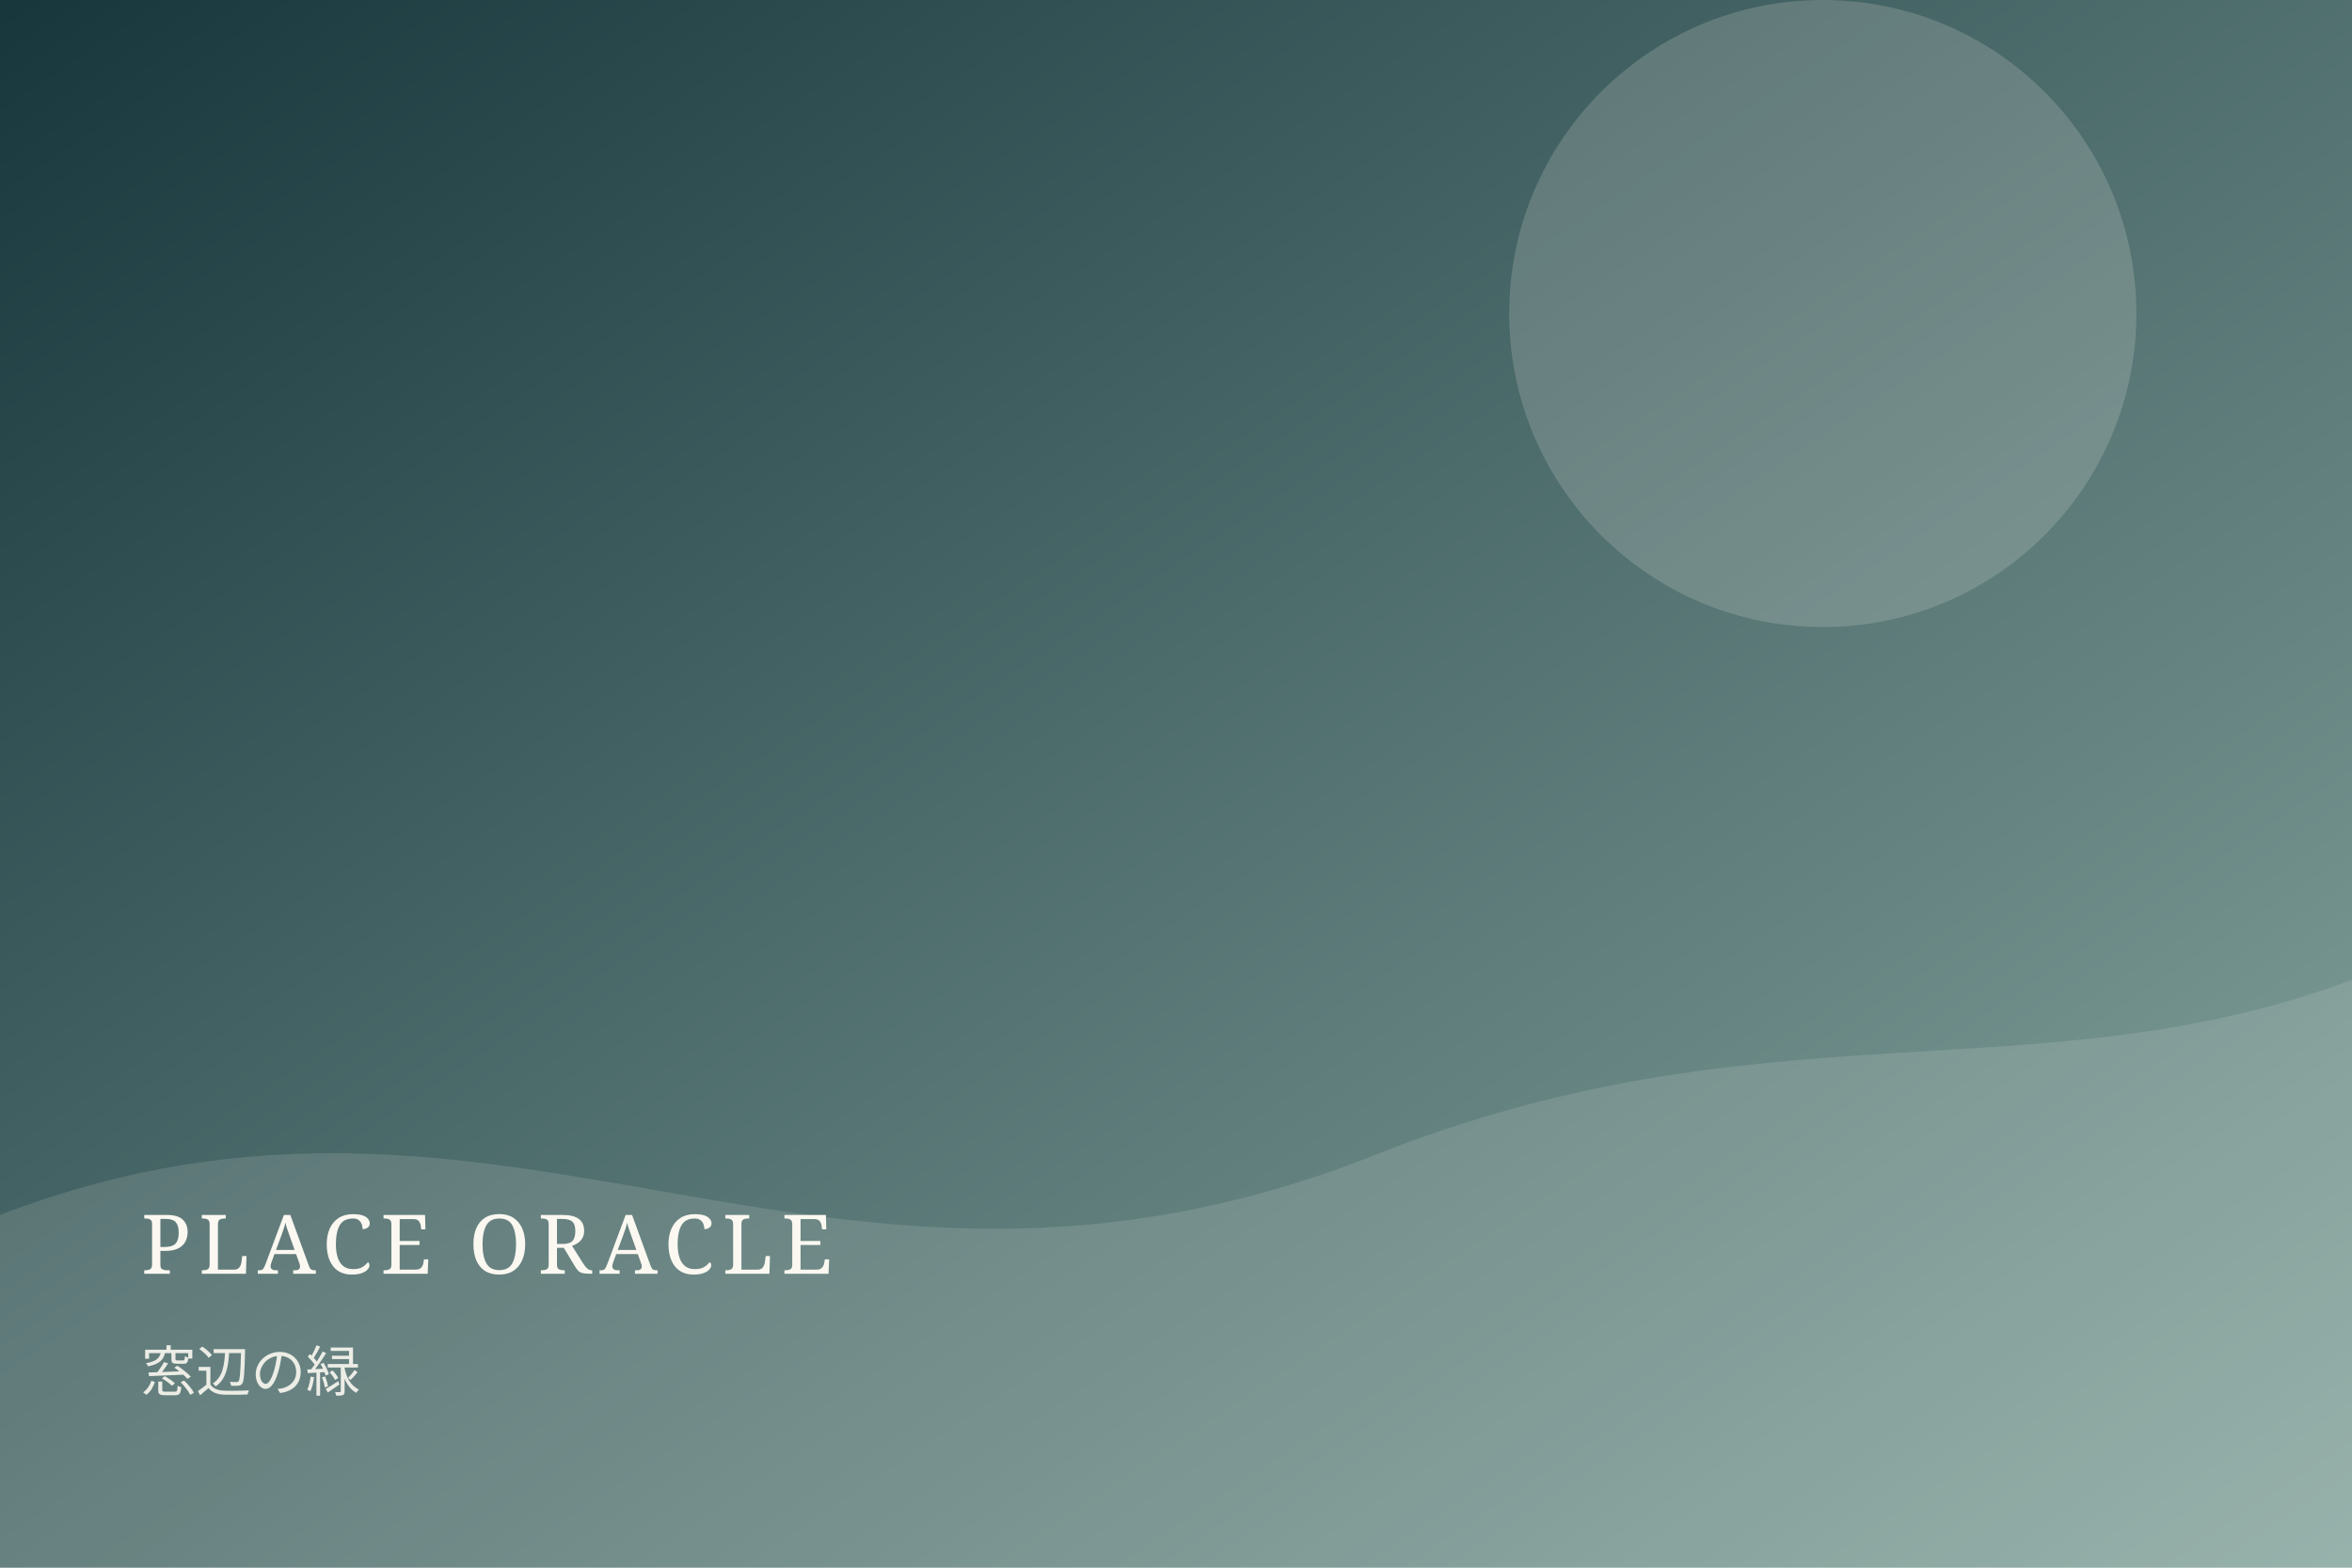
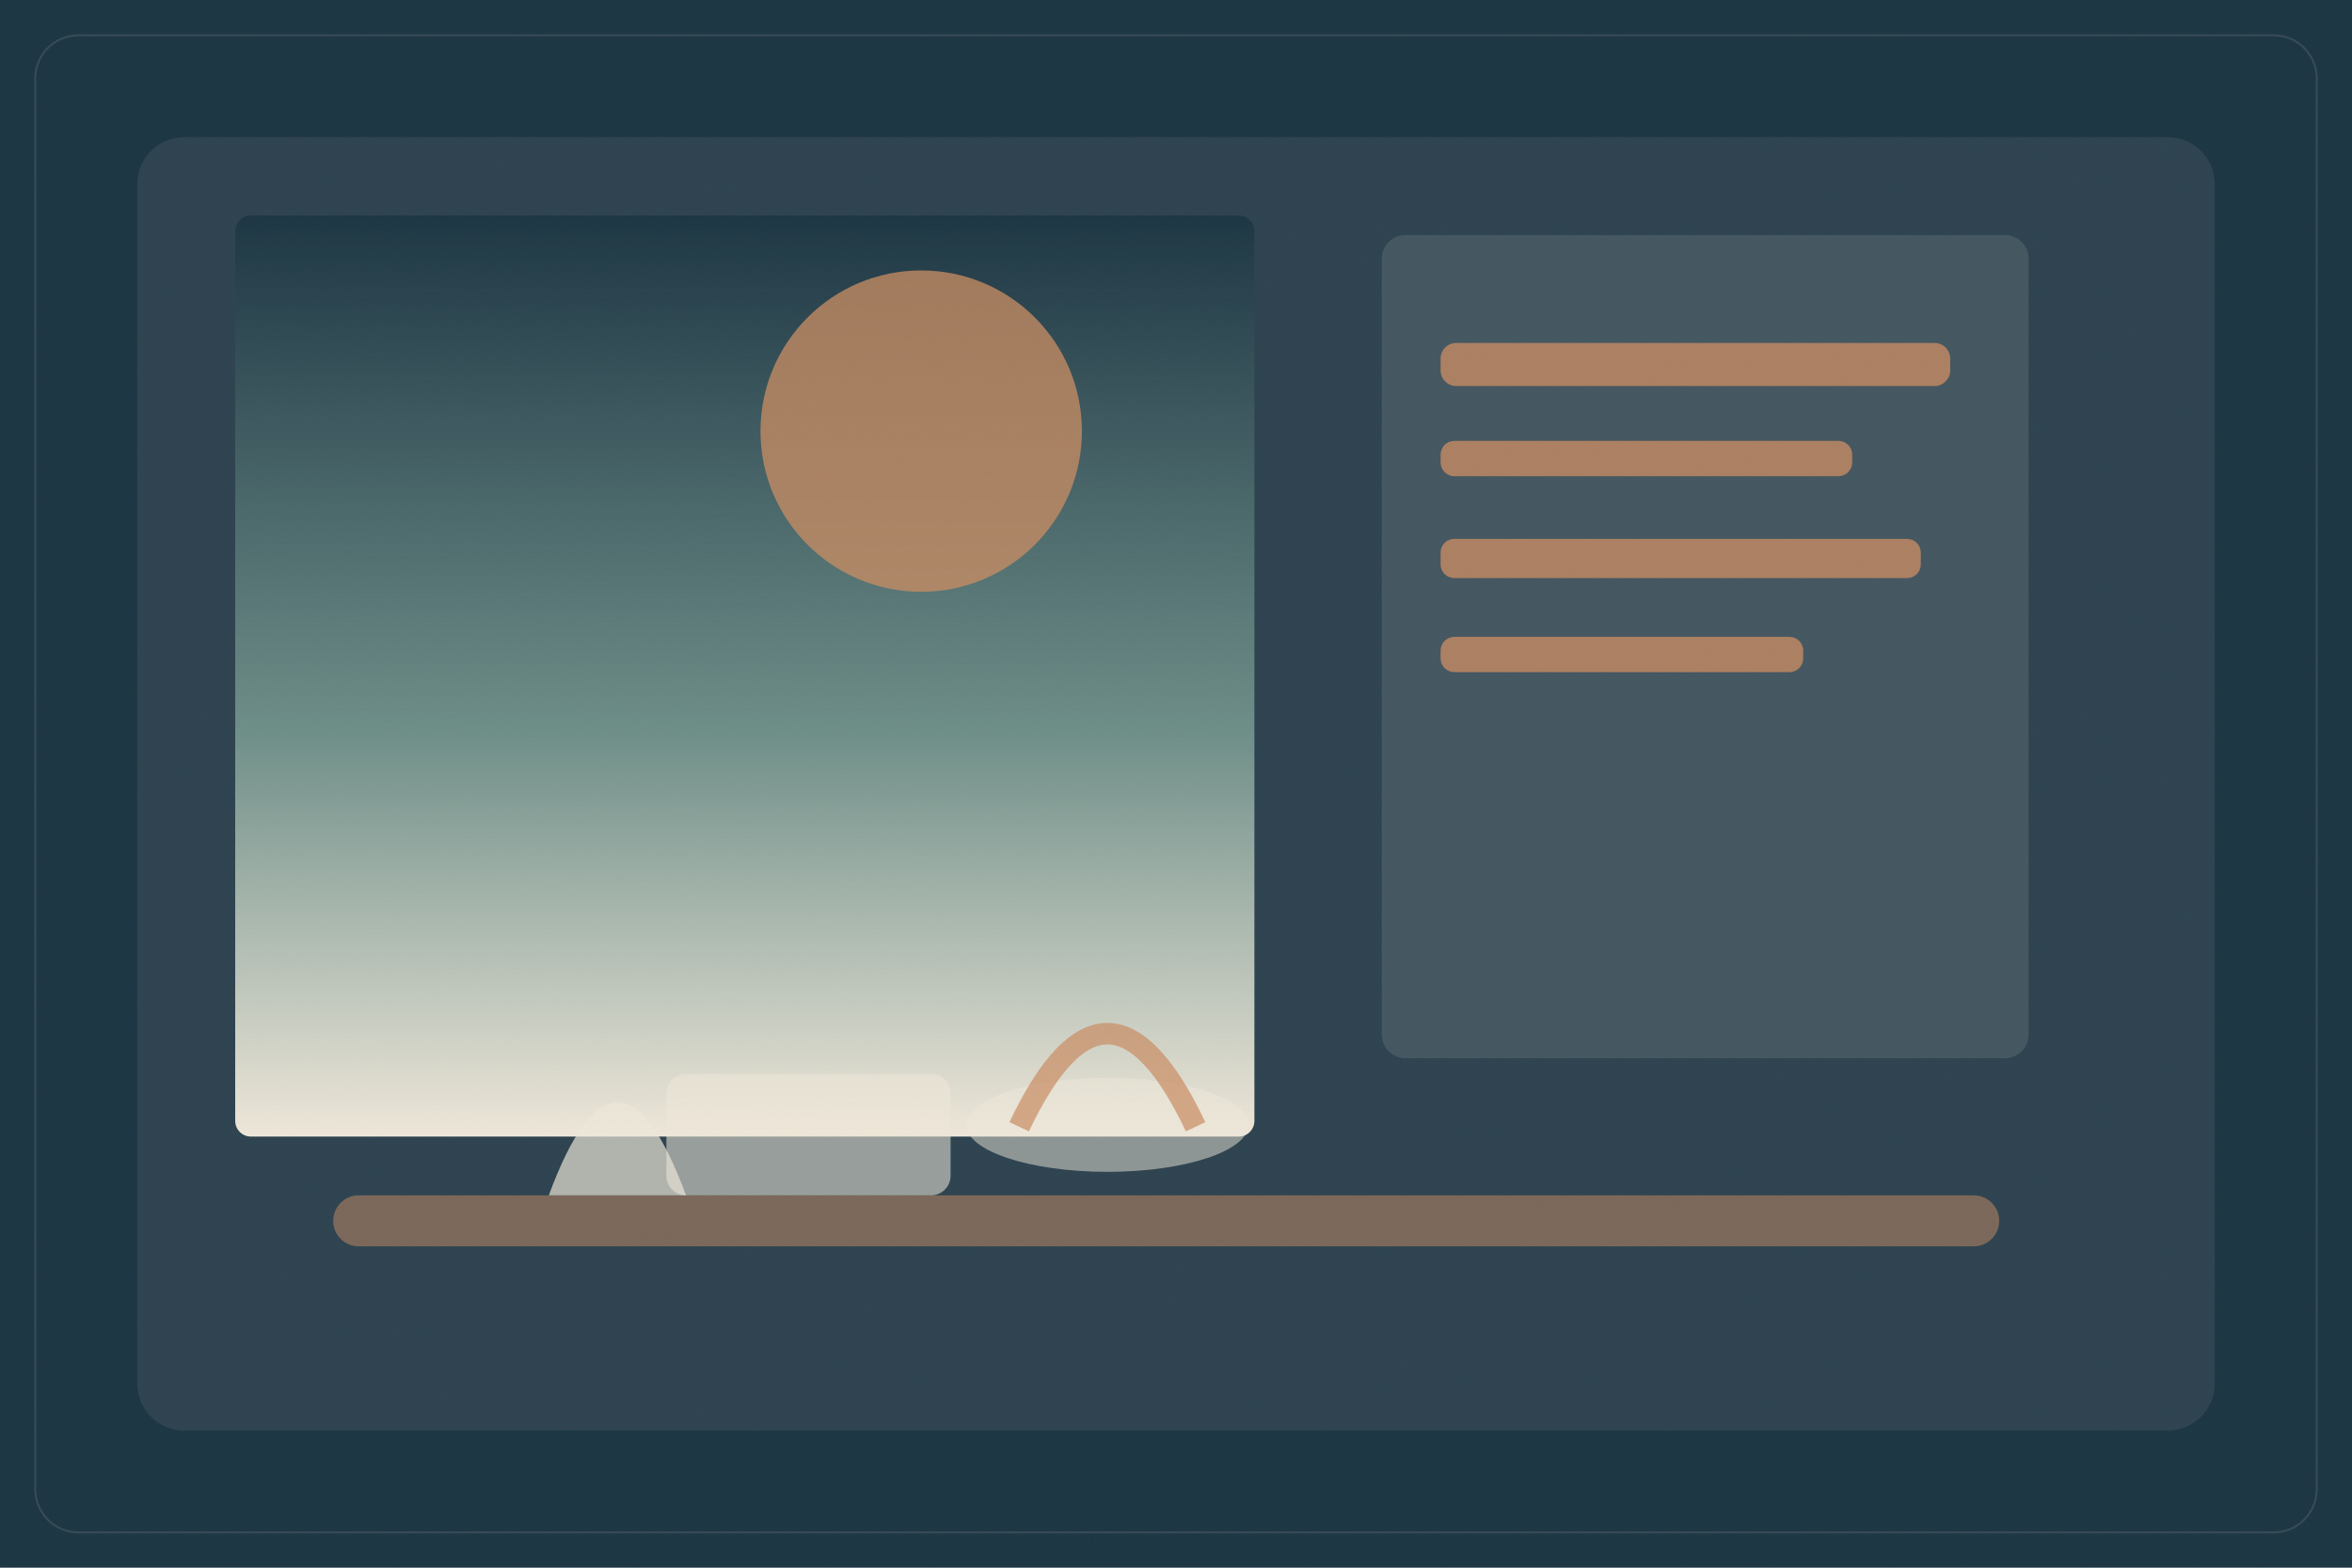
- <svg xmlns="http://www.w3.org/2000/svg" viewBox="0 0 1200 800" role="img" aria-label="窓辺の緑">
+ <svg xmlns="http://www.w3.org/2000/svg" viewBox="0 0 1200 800" role="img" aria-label="緑に囲まれたカフェの入口">
  <defs>
-     <linearGradient id="g" x1="0" y1="0" x2="1" y2="1">
-       <stop offset="0" stop-color="#17363c" />
-       <stop offset="1" stop-color="#8aa9a2" />
+     <linearGradient id="sky4" x1="0" y1="0" x2="0" y2="1">
+       <stop stop-color="#1d3644" />
+       <stop offset=".56" stop-color="#6e8e88" />
+       <stop offset="1" stop-color="#eee7d9" />
    </linearGradient>
+     <linearGradient id="glow4" x1="0" y1="0" x2="1" y2="1">
+       <stop stop-color="#c98c63" stop-opacity=".95" />
+       <stop offset="1" stop-color="#eee7d9" stop-opacity=".08" />
+     </linearGradient>
+     <linearGradient id="water4" x1="0" y1="0" x2="0" y2="1">
+       <stop stop-color="#6e8e88" />
+       <stop offset="1" stop-color="#1d3644" />
+     </linearGradient>
+     <filter id="soft4">
+       <feGaussianBlur stdDeviation="12" />
+     </filter>
+     <filter id="grain4" x="-10%" y="-10%" width="120%" height="120%">
+       <feTurbulence type="fractalNoise" baseFrequency=".8" numOctaves="2" seed="4" />
+       <feColorMatrix type="saturate" values="0" />
+       <feComponentTransfer>
+         <feFuncA type="table" tableValues="0 .035" />
+       </feComponentTransfer>
+     </filter>
  </defs>
-   <rect width="1200" height="800" fill="url(#g)" />
-   <circle cx="930" cy="160" r="160" fill="#f4f0e7" opacity=".18" />
-   <path d="M0 620 C260 520 420 700 700 590 C900 510 1040 560 1200 500 L1200 800 L0 800 Z" fill="#f4f0e7" opacity=".14" />
-   <text x="72" y="650" fill="#fbf8f1" font-family="serif" font-size="42" letter-spacing="4">PLACE ORACLE</text>
-   <text x="72" y="710" fill="#fbf8f1" font-family="sans-serif" font-size="28" opacity=".9">窓辺の緑</text>
+   <rect width="1200" height="800" fill="#1d3644" />
+   <rect x="70" y="70" width="1060" height="660" rx="24" fill="#eee7d9" opacity=".08" />
+   <rect x="120" y="110" width="520" height="470" rx="8" fill="url(#sky4)" />
+   <circle cx="470" cy="220" r="82" fill="#c98c63" opacity=".76" />
+   <rect x="705" y="120" width="330" height="420" rx="12" fill="#eee7d9" opacity=".12" />
+   <g fill="#c98c63" opacity=".78">
+     <rect x="735" y="175" width="260" height="22" rx="8" />
+     <rect x="735" y="225" width="210" height="18" rx="7" />
+     <rect x="735" y="275" width="245" height="20" rx="7" />
+     <rect x="735" y="325" width="185" height="18" rx="7" />
+   </g>
+   <rect x="170" y="610" width="850" height="26" rx="13" fill="#c98c63" opacity=".5" />
+   <path d="M280 610 q35-95 70 0z" fill="#eee7d9" opacity=".68" />
+   <rect x="340" y="548" width="145" height="62" rx="10" fill="#eee7d9" opacity=".55" />
+   <ellipse cx="565" cy="574" rx="72" ry="24" fill="#eee7d9" opacity=".5" />
+   <path d="M520 575 q45-95 90 0" fill="none" stroke="#c98c63" stroke-width="11" opacity=".7" />
+   <rect width="1200" height="800" filter="url(#grain4)" opacity=".45" />
+   <rect x="18" y="18" width="1164" height="764" rx="22" fill="none" stroke="#eee7d9" stroke-opacity=".12" />
</svg>
